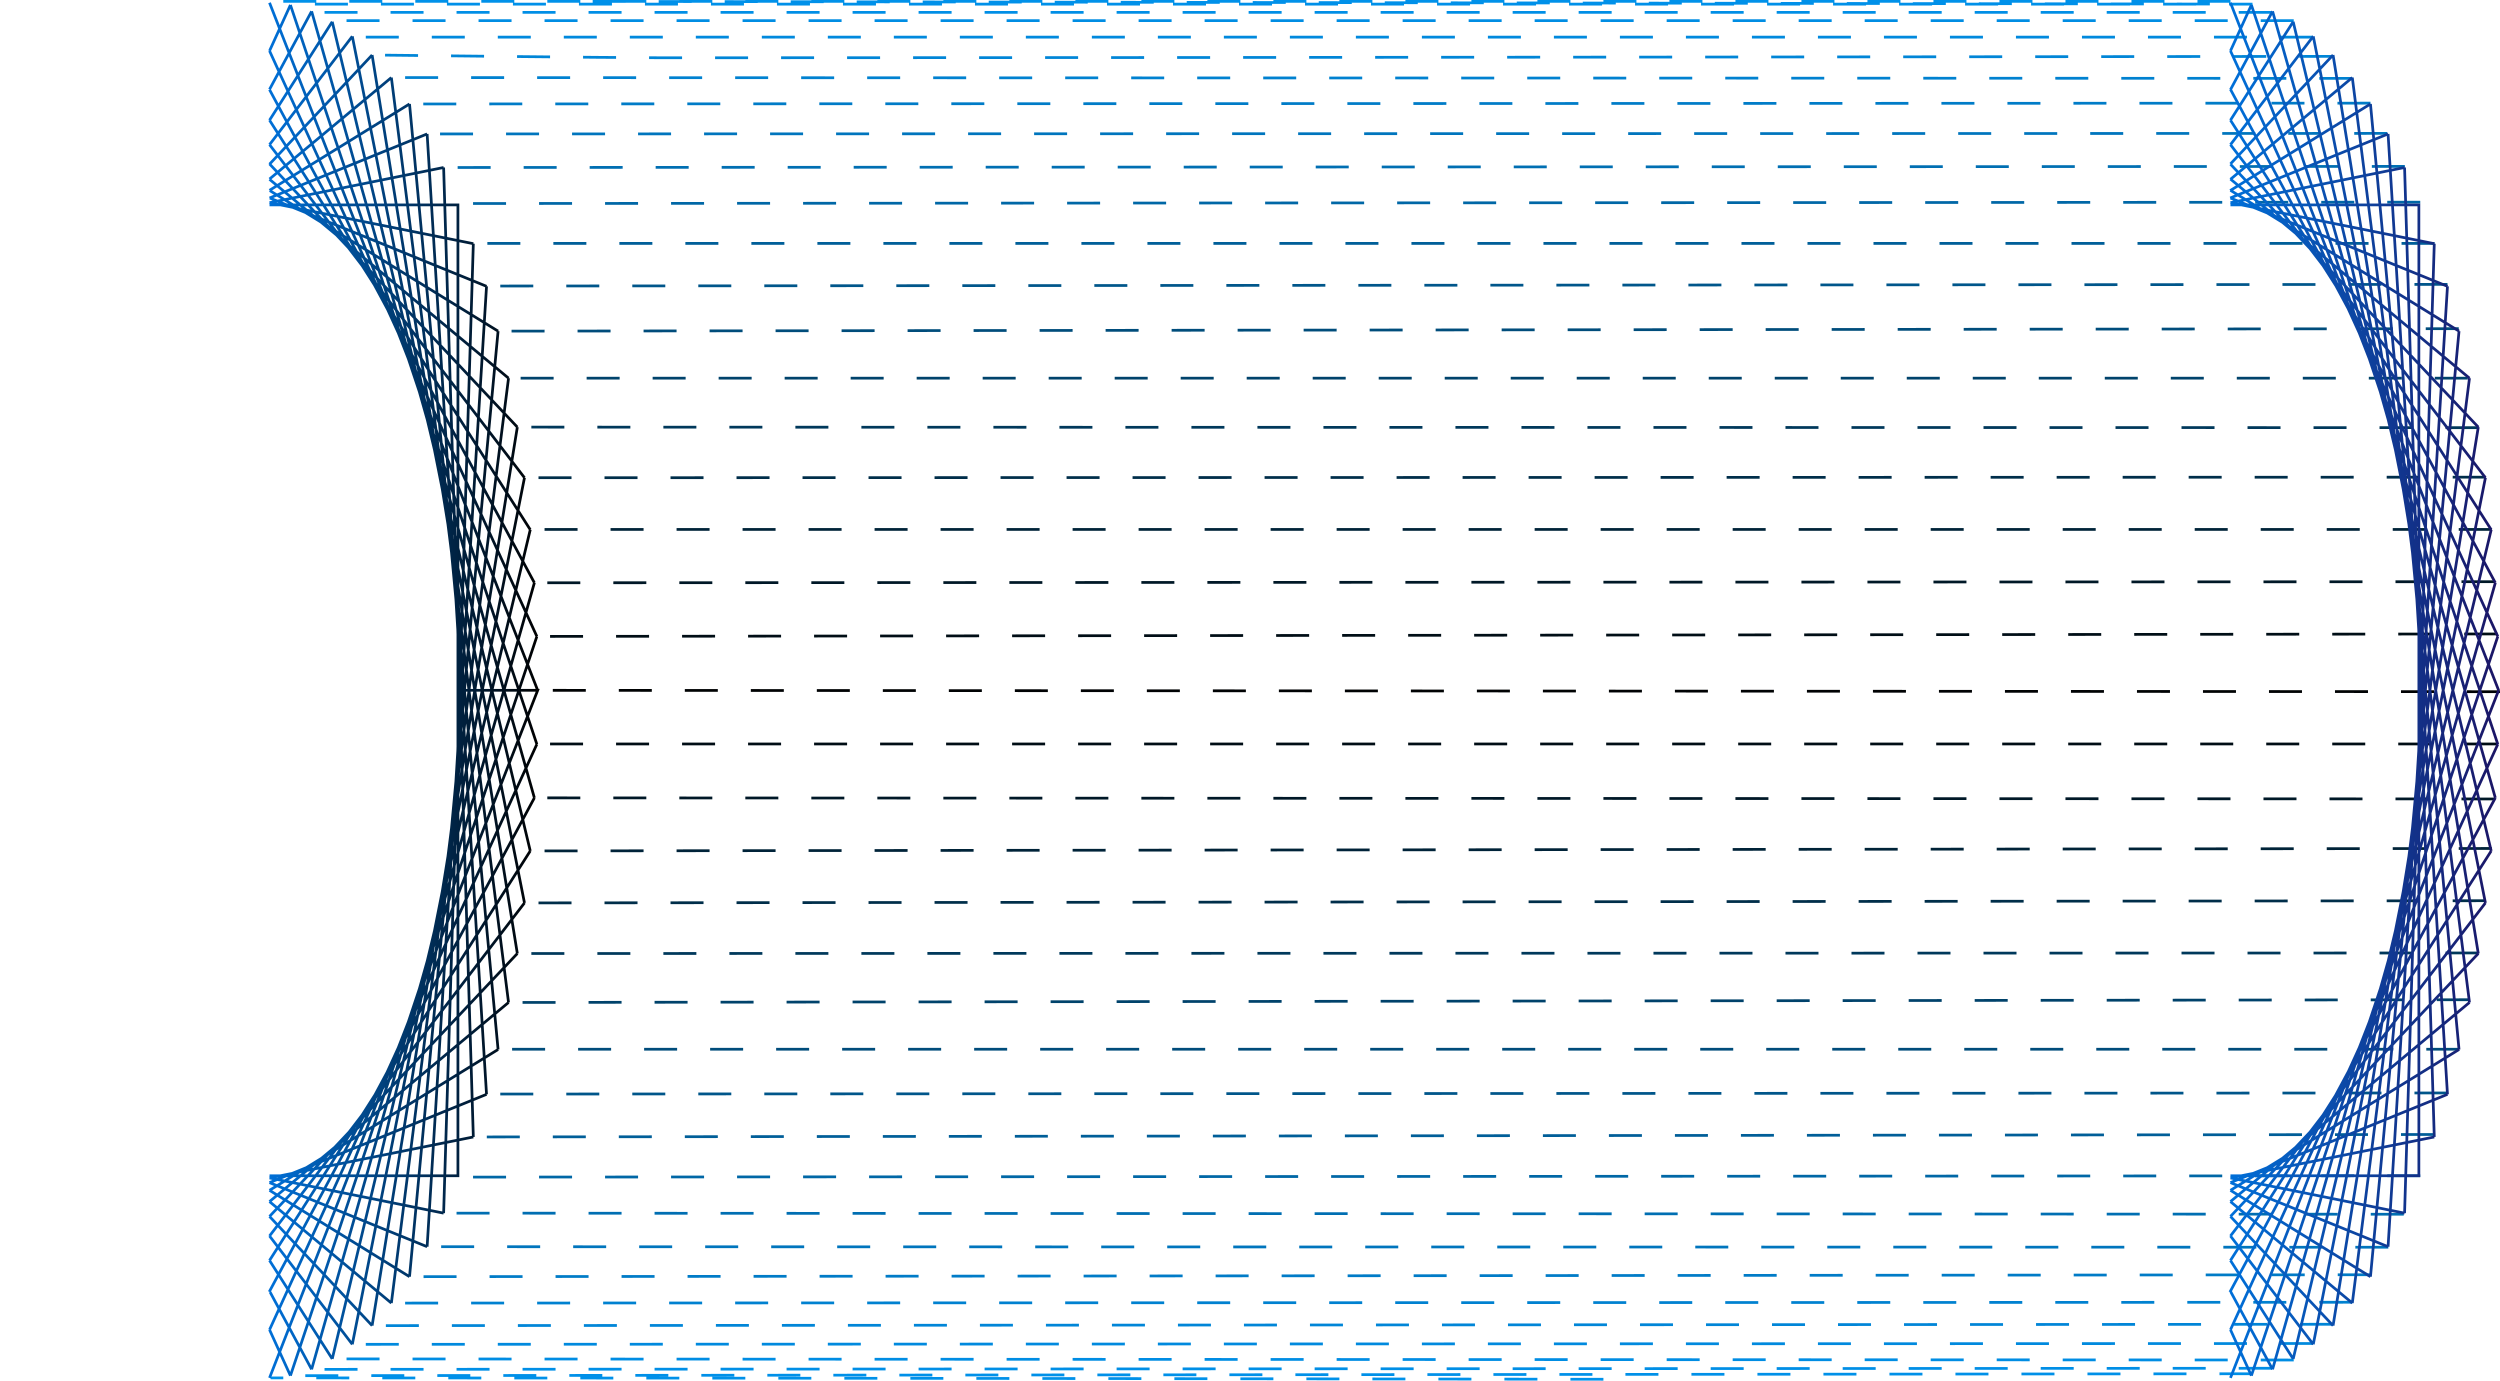
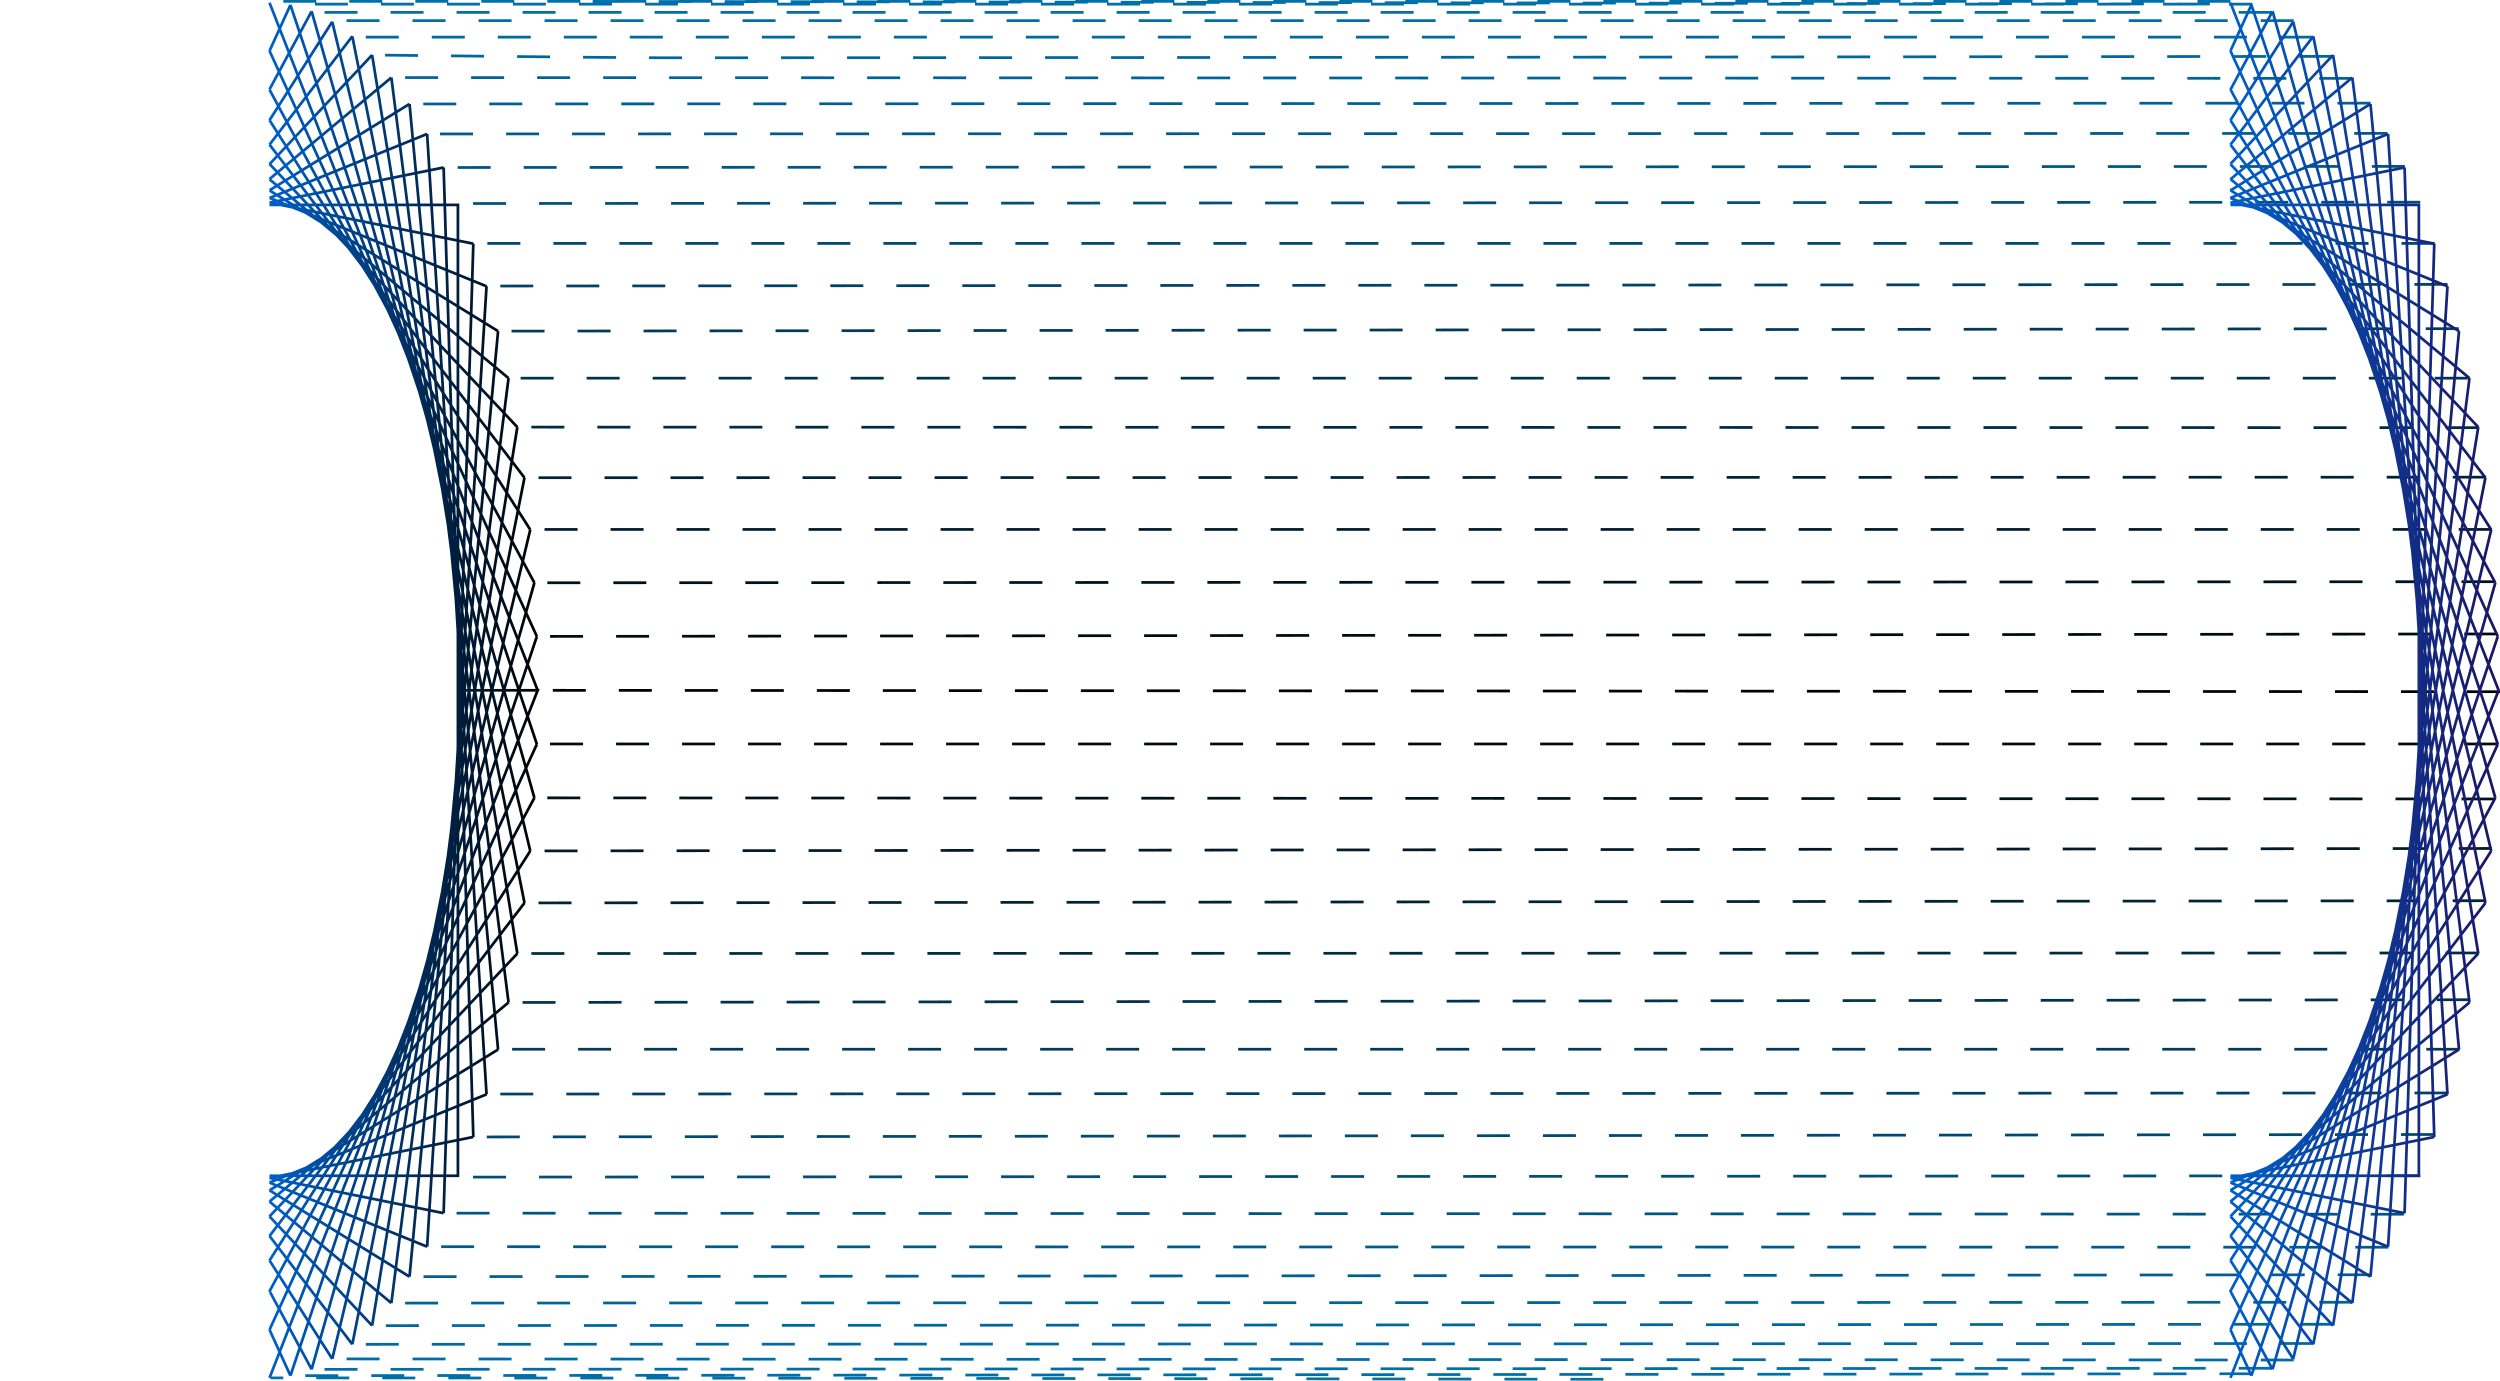
<svg xmlns="http://www.w3.org/2000/svg" viewBox="0 0 909 502">
  <defs>
    <style>
      .cls-1, .cls-2, .cls-3 {
      fill: none;
      stroke-miterlimit: 10;
      }

      .cls-1 {
      stroke-dasharray: 12;
      stroke: url(#linear-gradient);
      }

      .cls-2 {
      stroke: url(#linear-gradient-2);
      }

      .cls-3 {
      stroke: url(#linear-gradient-3);
      }
    </style>
    <linearGradient id="linear-gradient" x1="640.5" y1="625" x2="640.5" y2="123" gradientUnits="userSpaceOnUse">
-       <stop offset="0" stop-color="#0091ea" />
+       <stop offset="0" stop-color="#0070aa" />
      <stop offset="0.5" stop-color="#000203" />
-       <stop offset="1" stop-color="#0091ea" />
+       <stop offset="1" stop-color="#0070aa" />
    </linearGradient>
    <linearGradient id="linear-gradient-2" x1="70.79" y1="374" x2="169.29" y2="374" gradientTransform="matrix(-1, 0, 0, 1, 403.75, 0)" gradientUnits="userSpaceOnUse">
      <stop offset="0" />
-       <stop offset="1" stop-color="#0070d9" />
+       <stop offset="1" stop-color="#0060c8" />
    </linearGradient>
    <linearGradient id="linear-gradient-3" x1="1045.97" y1="374" x2="947.38" y2="374" gradientUnits="userSpaceOnUse">
      <stop offset="0" stop-color="#1b1464" />
-       <stop offset="1" stop-color="#0070d9" />
+       <stop offset="1" stop-color="#0060c8" />
    </linearGradient>
  </defs>
  <g id="REAR">
    <path class="cls-1" d="M352.5,124.5m0-1,603.5,1H242.6m720.4,3H250.3m720.7,3H257.8m720.2,6H265.1m719.9,7s-442.9.5-581,.5H376.4c-15.3,0-104.1-1-104.1-1m720,8.5-713-.3m719.6,9.3-713,.3M1005,171.5l-712.7.2m719.1,11.8-713.1.4M1017,196.5l-713.5.5m718.7,14.5H309.1m717.8,14.9-713,.6M1031,242.5l-712.9.9m716.2,17.1H321.9m716.3,18-713.1-.2m715.7,18.2-713.1.2M948,123.5H235m808,192H329.8M1044,334.5l-712.7.4M1045,353.5l-712.8.9M1046,374.5,332.5,374M1045,393.5H332.2M1044,413.5l-712.7-.4M1043,431.5l-713.2.9m711,18.1-713.1.8m710.5,18.2-713.1.2M1035,486.5l-713.1,1m709.3,17H318.1m708.8,15.9-713,.4M1022,535.5l-712.9.9M1017,550.5l-713.5.5M1011,564.5l-712.7-.4m707.1,12.4-713.1-.2M999,586.5l-713.1.7m706.4,9.3-713,.3m706,7.7-713,.5M978,611.5l-712.9.3M971,617.5l-713.2-.4M963,620.5l-712.7.4M720,624.5s-314.2-.5-484.6-.5M956,622.5l-713.4.7" transform="translate(-137 -123)" />
    <path class="cls-2" d="M235,124m0,500,97.5-250-29.2,0M235,199m.2-73.5M332.5,374,235,124m97.2,269.6L242.6,124.8m88.7,288.3-81-286m7.5,3.8,72,301.5M265.1,136.2l62.6,315.1m-2.6,18.4L272.3,143m49.6,344.5L279.3,151.2m6.6,9.6,32.2,343.8m-4.2,16.3L292.3,171.7m16.8,364.7L298.3,183.9M303.5,551V197m-5.2,367.1,10.8-352.5M292.3,576.3l21.6-349.2m-28,360.1,32.2-343.8M279.3,596.8l42.6-336.3M272.3,605l52.8-326.7m-60,333.5,62.6-315.1M257.8,617.1l72-301.5M250.3,620.9l81-286M242.6,623.2l89.6-268.8M235,624l97.5-250M235,197.5h69M235,551.3l63.3,12.8M235,196.7l74.1,14.9M235,553l57.3,23.3M235.1,195l78.8,32.1M235,555.8l50.9,31.4M235.1,192.3l83,51.1M235,559.9l44.3,36.9M235,188.2l86.9,72.3M235,565.3,272.3,605M235,182.6l90.1,95.7M235,572.4l30.1,39.4M235,175.6l92.7,121.1M235,581.3l22.8,35.8M235,166.7l94.8,148.9M235.2,592.8l15.1,28.1m81-286L235,155.6m0,450.9,7.6,16.7M235,141.5l97.2,212.9M235,141.5l7.6-16.7M235,155.5l15.3-28.4m7.5,3.8L235,166.7m30.1-30.5L235,175.6M272.3,143,235,182.7m0,5.4,44.3-36.9m-44.3,41,50.9-31.4M235,195l57.3-23.3m-57.3,25,63.3-12.8M235,606.5l97.2-212.9m-.9,19.5L234.9,592.7m.1-11.4,94.8-148.9M235,572.4l92.7-121.1m-2.6,18.4L235,565.3m86.9-77.8L235,559.9m83.1-55.3L235,555.8m78.9-34.9L235,553m0-1.7,74.1-14.9M304,550.5H235" transform="translate(-137 -123)" />
    <path class="cls-3" d="M1045.5,374m-29.3,0M948,624l97.5-250M955.6,623.2l89.6-268.8M963.3,620.9l81-286M970.8,617.1l72-301.5M978.1,611.8l62.6-315.1M985.3,605l52.8-326.7M992.3,596.8l42.6-336.3m-36,326.7,32.2-343.8m-25.8,332.9,21.6-349.2m-15.6,337,10.8-352.5M1016.5,551V197m5.6,339.4-10.8-352.5m15.6,337-21.6-349.2m25.8,332.9L998.9,160.8m36,326.7L992.3,151.2m45.8,318.5L985.3,143m55.4,308.3L978.1,136.2m64.7,296.2-72-301.5m73.5,282.2-81-286m81.9,266.5L955.6,124.8M1045.5,374,948,124m69,73.5H948m74.1,338.9L948,551.3m63.3-367.4L948,196.7m78.9,324.2L948,553m-.1-358,57.4-23.3m25.8,332.9L948,555.8m50.9-395-51,31.5m87,295.2L948,559.9m44.3-408.7-44.3,37m90.1,281.5L948,565.3M985.3,143,948,182.6m92.7,268.7L948,572.4m30.1-436.2L948,175.6m94.8,256.8L948,581.3m22.8-450.4L948,166.7m96.3,246.4L947.8,592.8m15.5-465.7L948,155.6m97.2,238L948,606.5m7.6-481.7L948,141.5m0,0,97.2,212.9M948,155.5l96.3,179.4M948,166.7l94.8,148.9m-2.1-18.9L948,175.6m90.1,102.7L948,182.7m86.9,77.8L948,188.1m0,4.1,83.1,51.2m-4.2-16.3L948,195m0,1.7,74.1,14.9M955.6,623.2,948,606.5m.1-13.8,15.2,28.2m7.5-3.8L948,581.3m30.1,30.5L948,572.4m0-7.1L985.3,605m7-8.2L948,559.9m50.9,27.3L948,555.8m57.3,20.5L948,553m63.3,11.1L948,551.3m69-.8H948" transform="translate(-137 -123)" />
  </g>
</svg>
